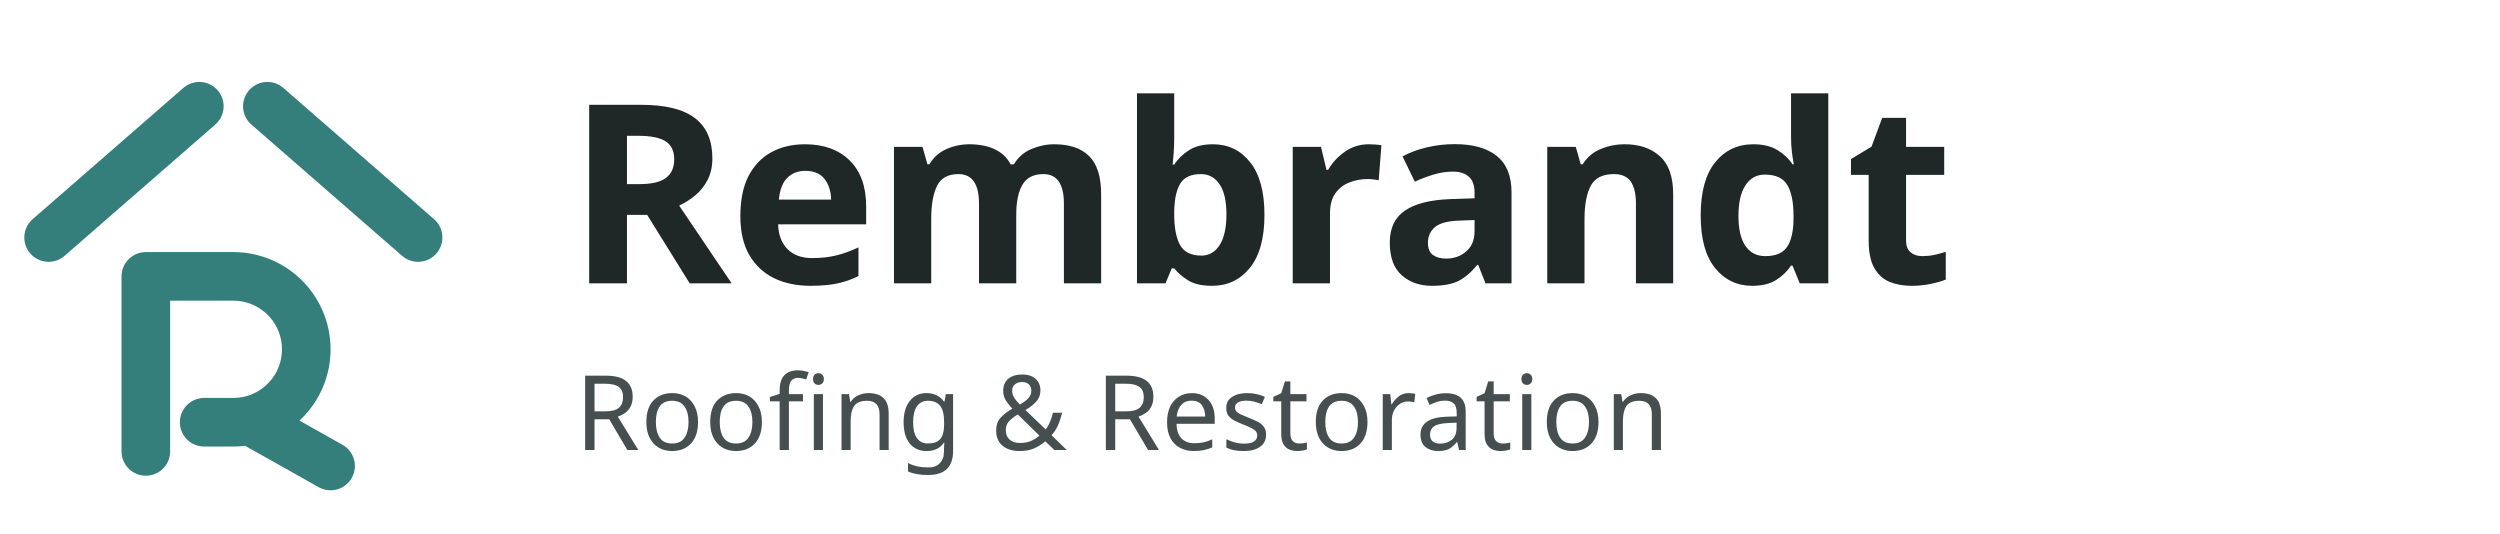
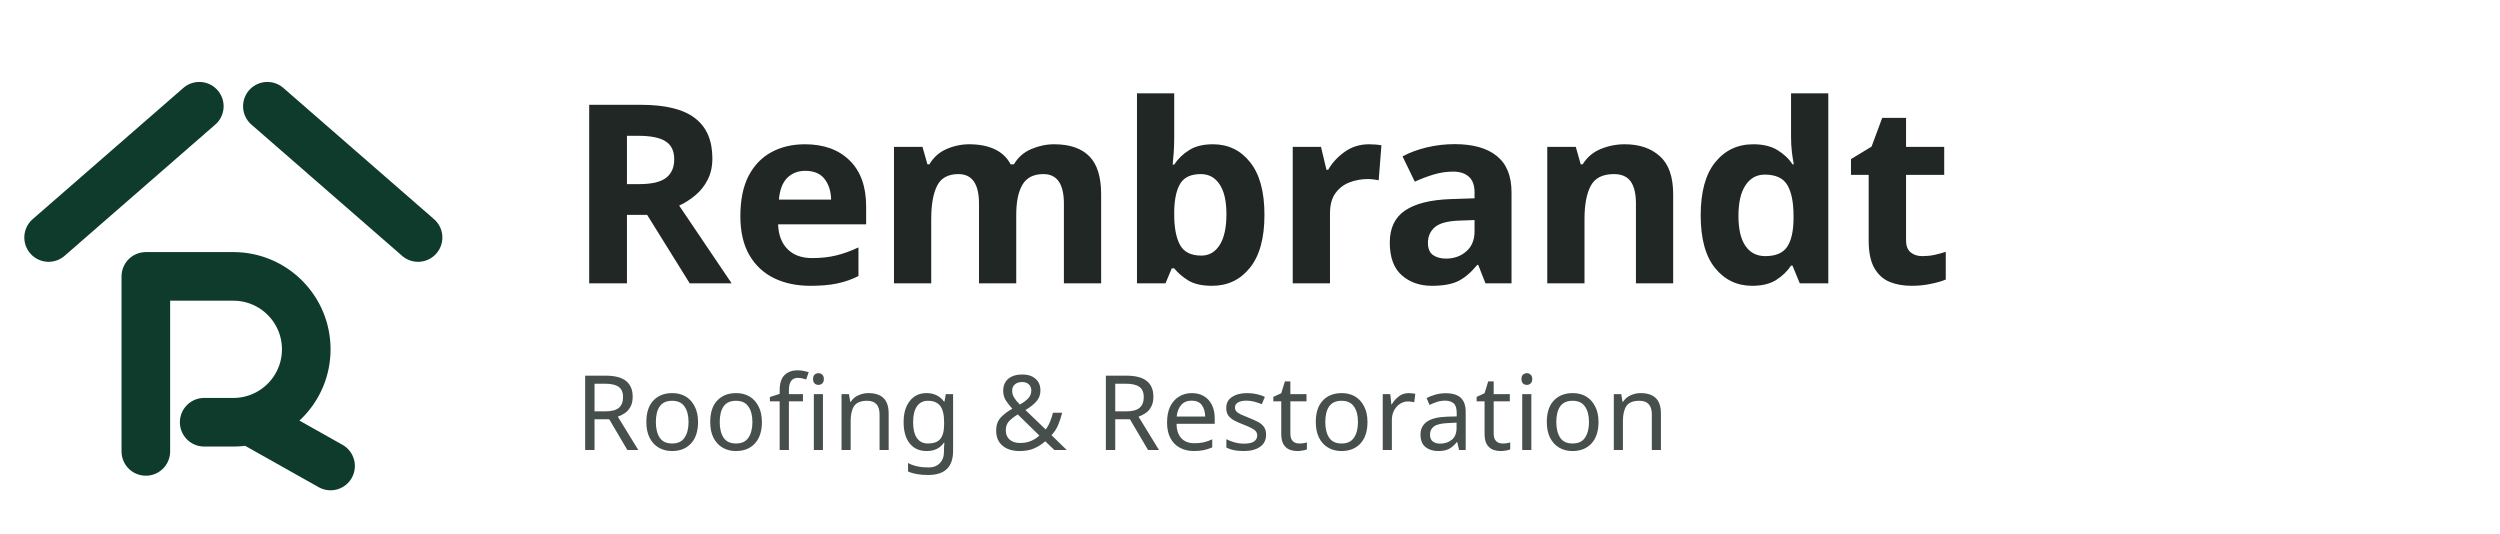
<svg xmlns="http://www.w3.org/2000/svg" viewBox="0 0 300 64" role="img" aria-label="Rembrandt Roofing &amp; Restoration">
-   <g class="lg-m" transform="translate(0 4) scale(1.1667)" fill="none" stroke-width="5" stroke-linecap="round" stroke-linejoin="round" stroke="#347e7b">
+   <g class="lg-m" transform="translate(0 4) scale(1.1667)" fill="none" stroke-width="5" stroke-linecap="round" stroke-linejoin="round" stroke="#0e3b2c">
    <path class="lg-roof" d="M5 21 20.5 7.5M27.5 7.5 43 21" />
    <path class="lg-r" d="M15 25v18M15 25h9a7.5 7.5 0 0 1 0 15h-3M26 40l8 4.5" />
  </g>
-   <text class="lg-w" x="68" y="34" font-family="Poppins, sans-serif" font-weight="700" font-size="30" letter-spacing="-.3" fill="#1f2727">Rembrandt</text>
-   <text class="lg-s" x="69" y="54" font-family="Poppins, sans-serif" font-weight="500" font-size="12.5" letter-spacing=".1" fill="#464f4f">Roofing &amp; Restoration</text>
+   <text class="lg-w" x="68" y="34" font-family="Poppins, sans-serif" font-weight="700" font-size="30" letter-spacing="-.3" fill="#202724">Rembrandt</text>
+   <text class="lg-s" x="69" y="54" font-family="Poppins, sans-serif" font-weight="500" font-size="12.5" letter-spacing=".1" fill="#474f4c">Roofing &amp; Restoration</text>
</svg>
